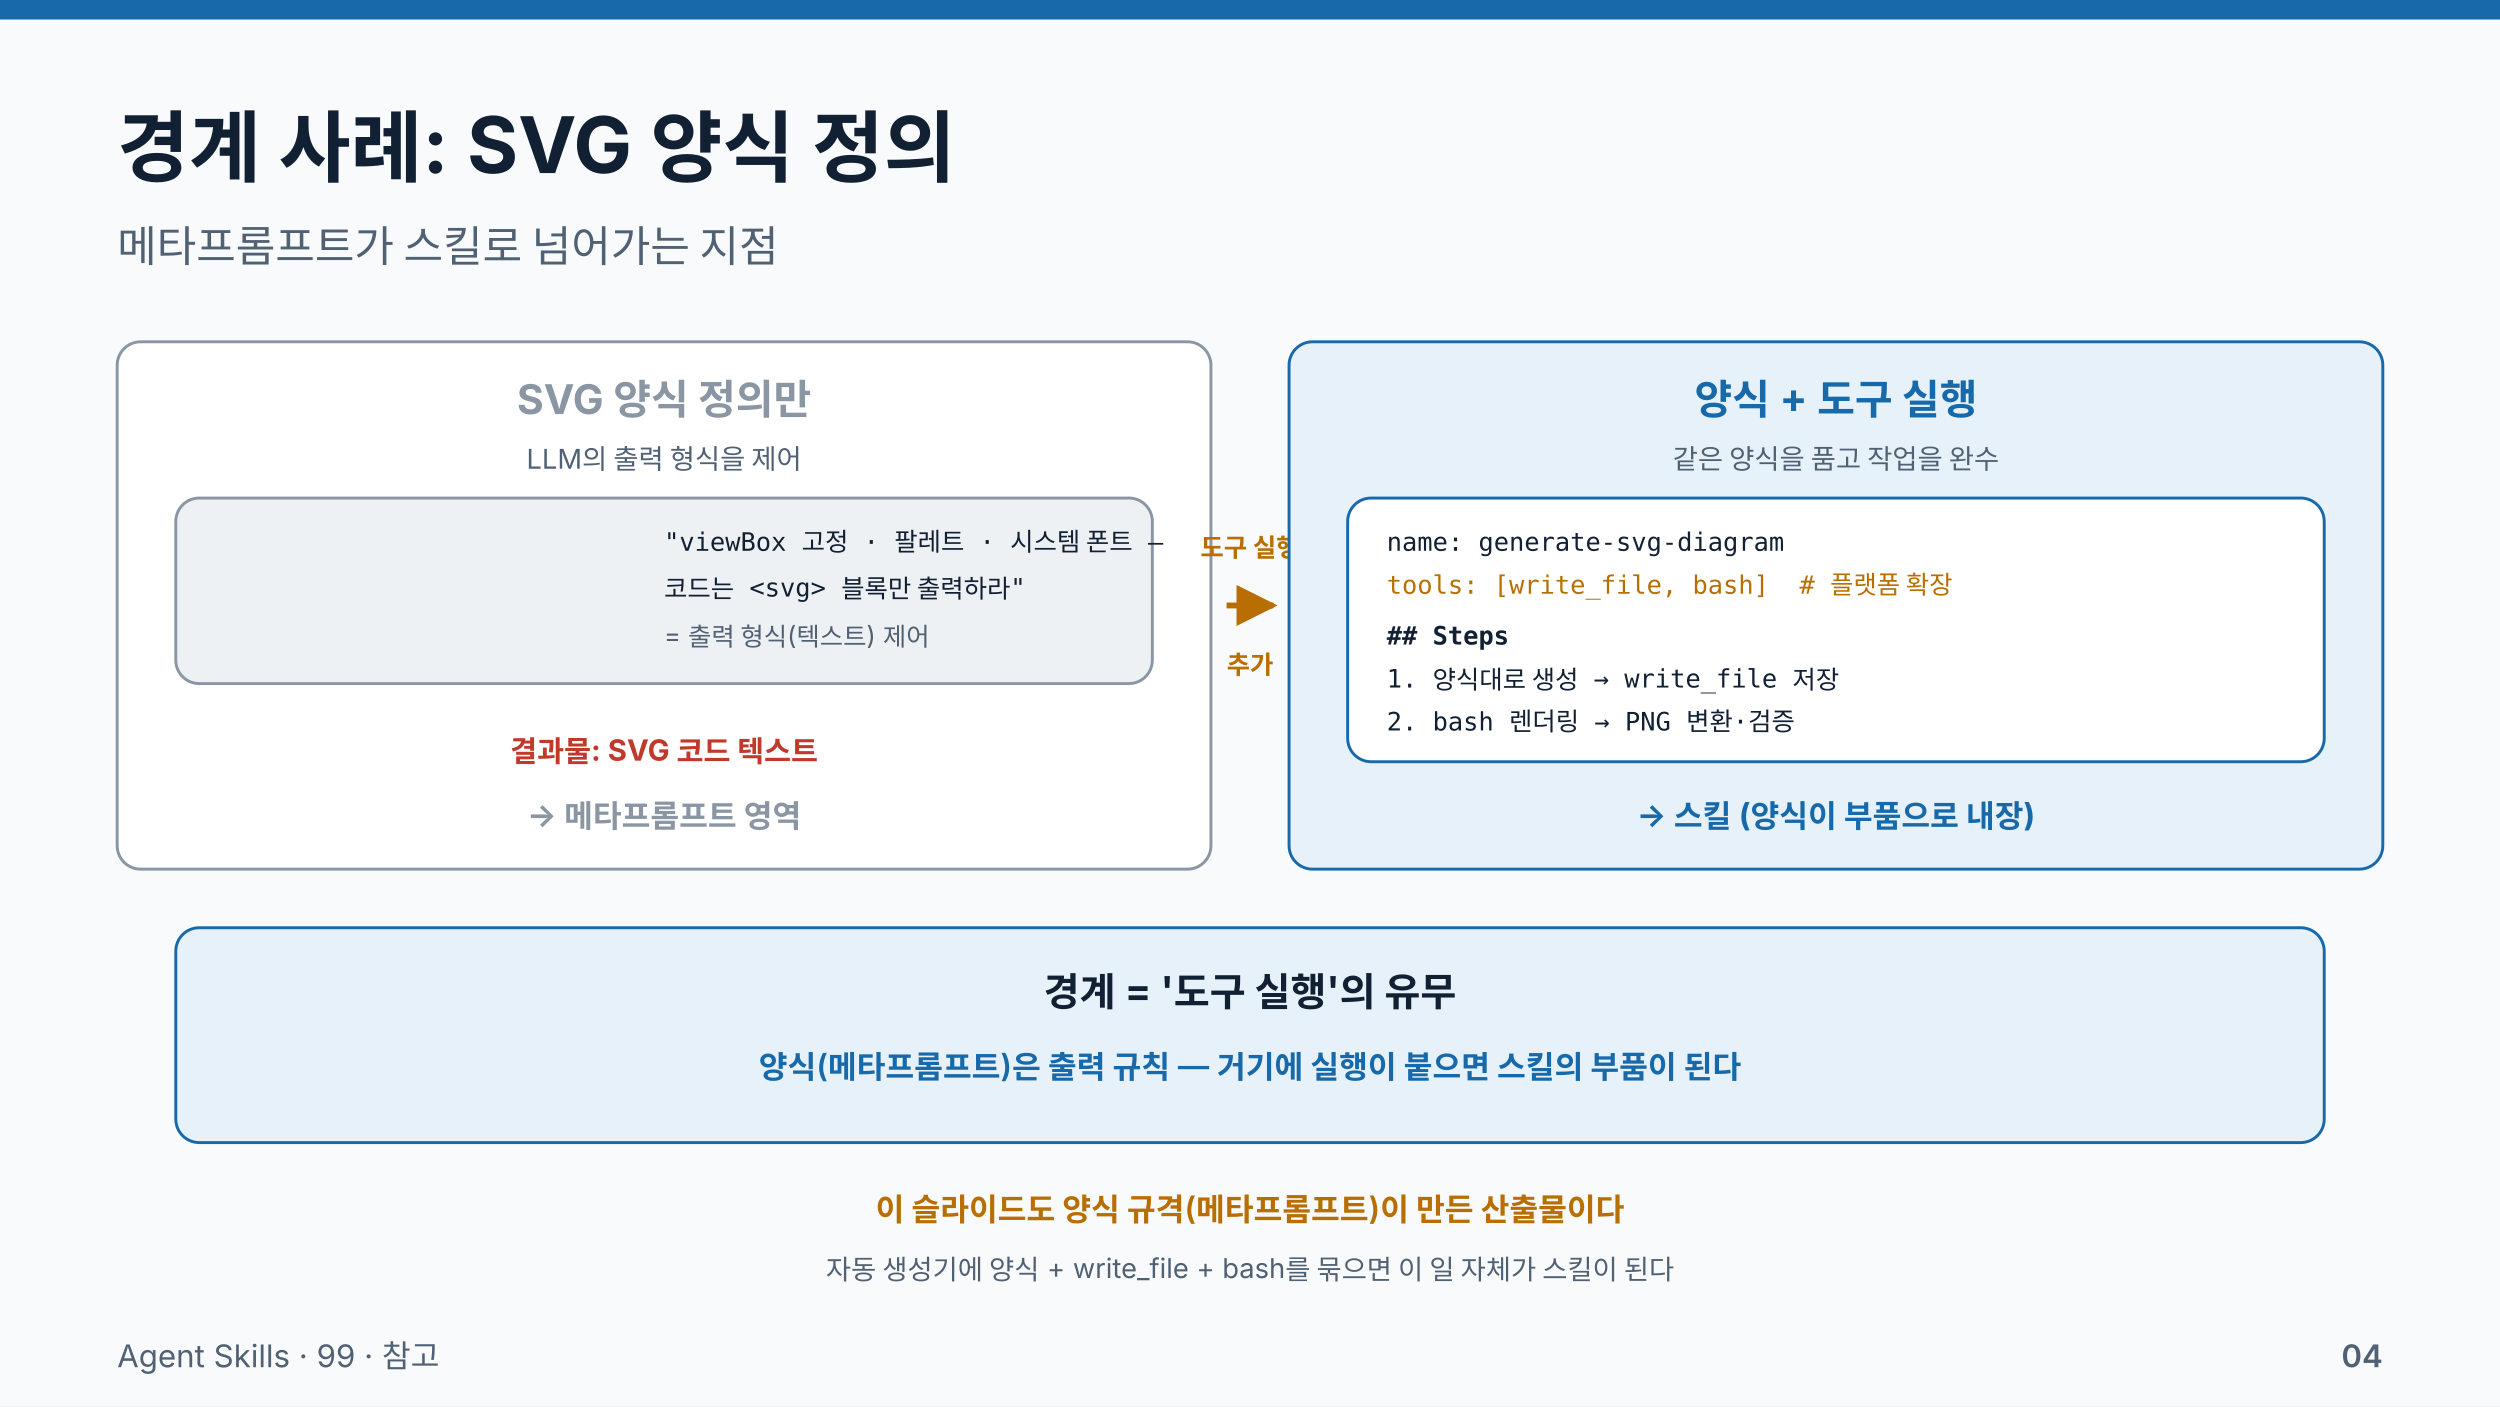
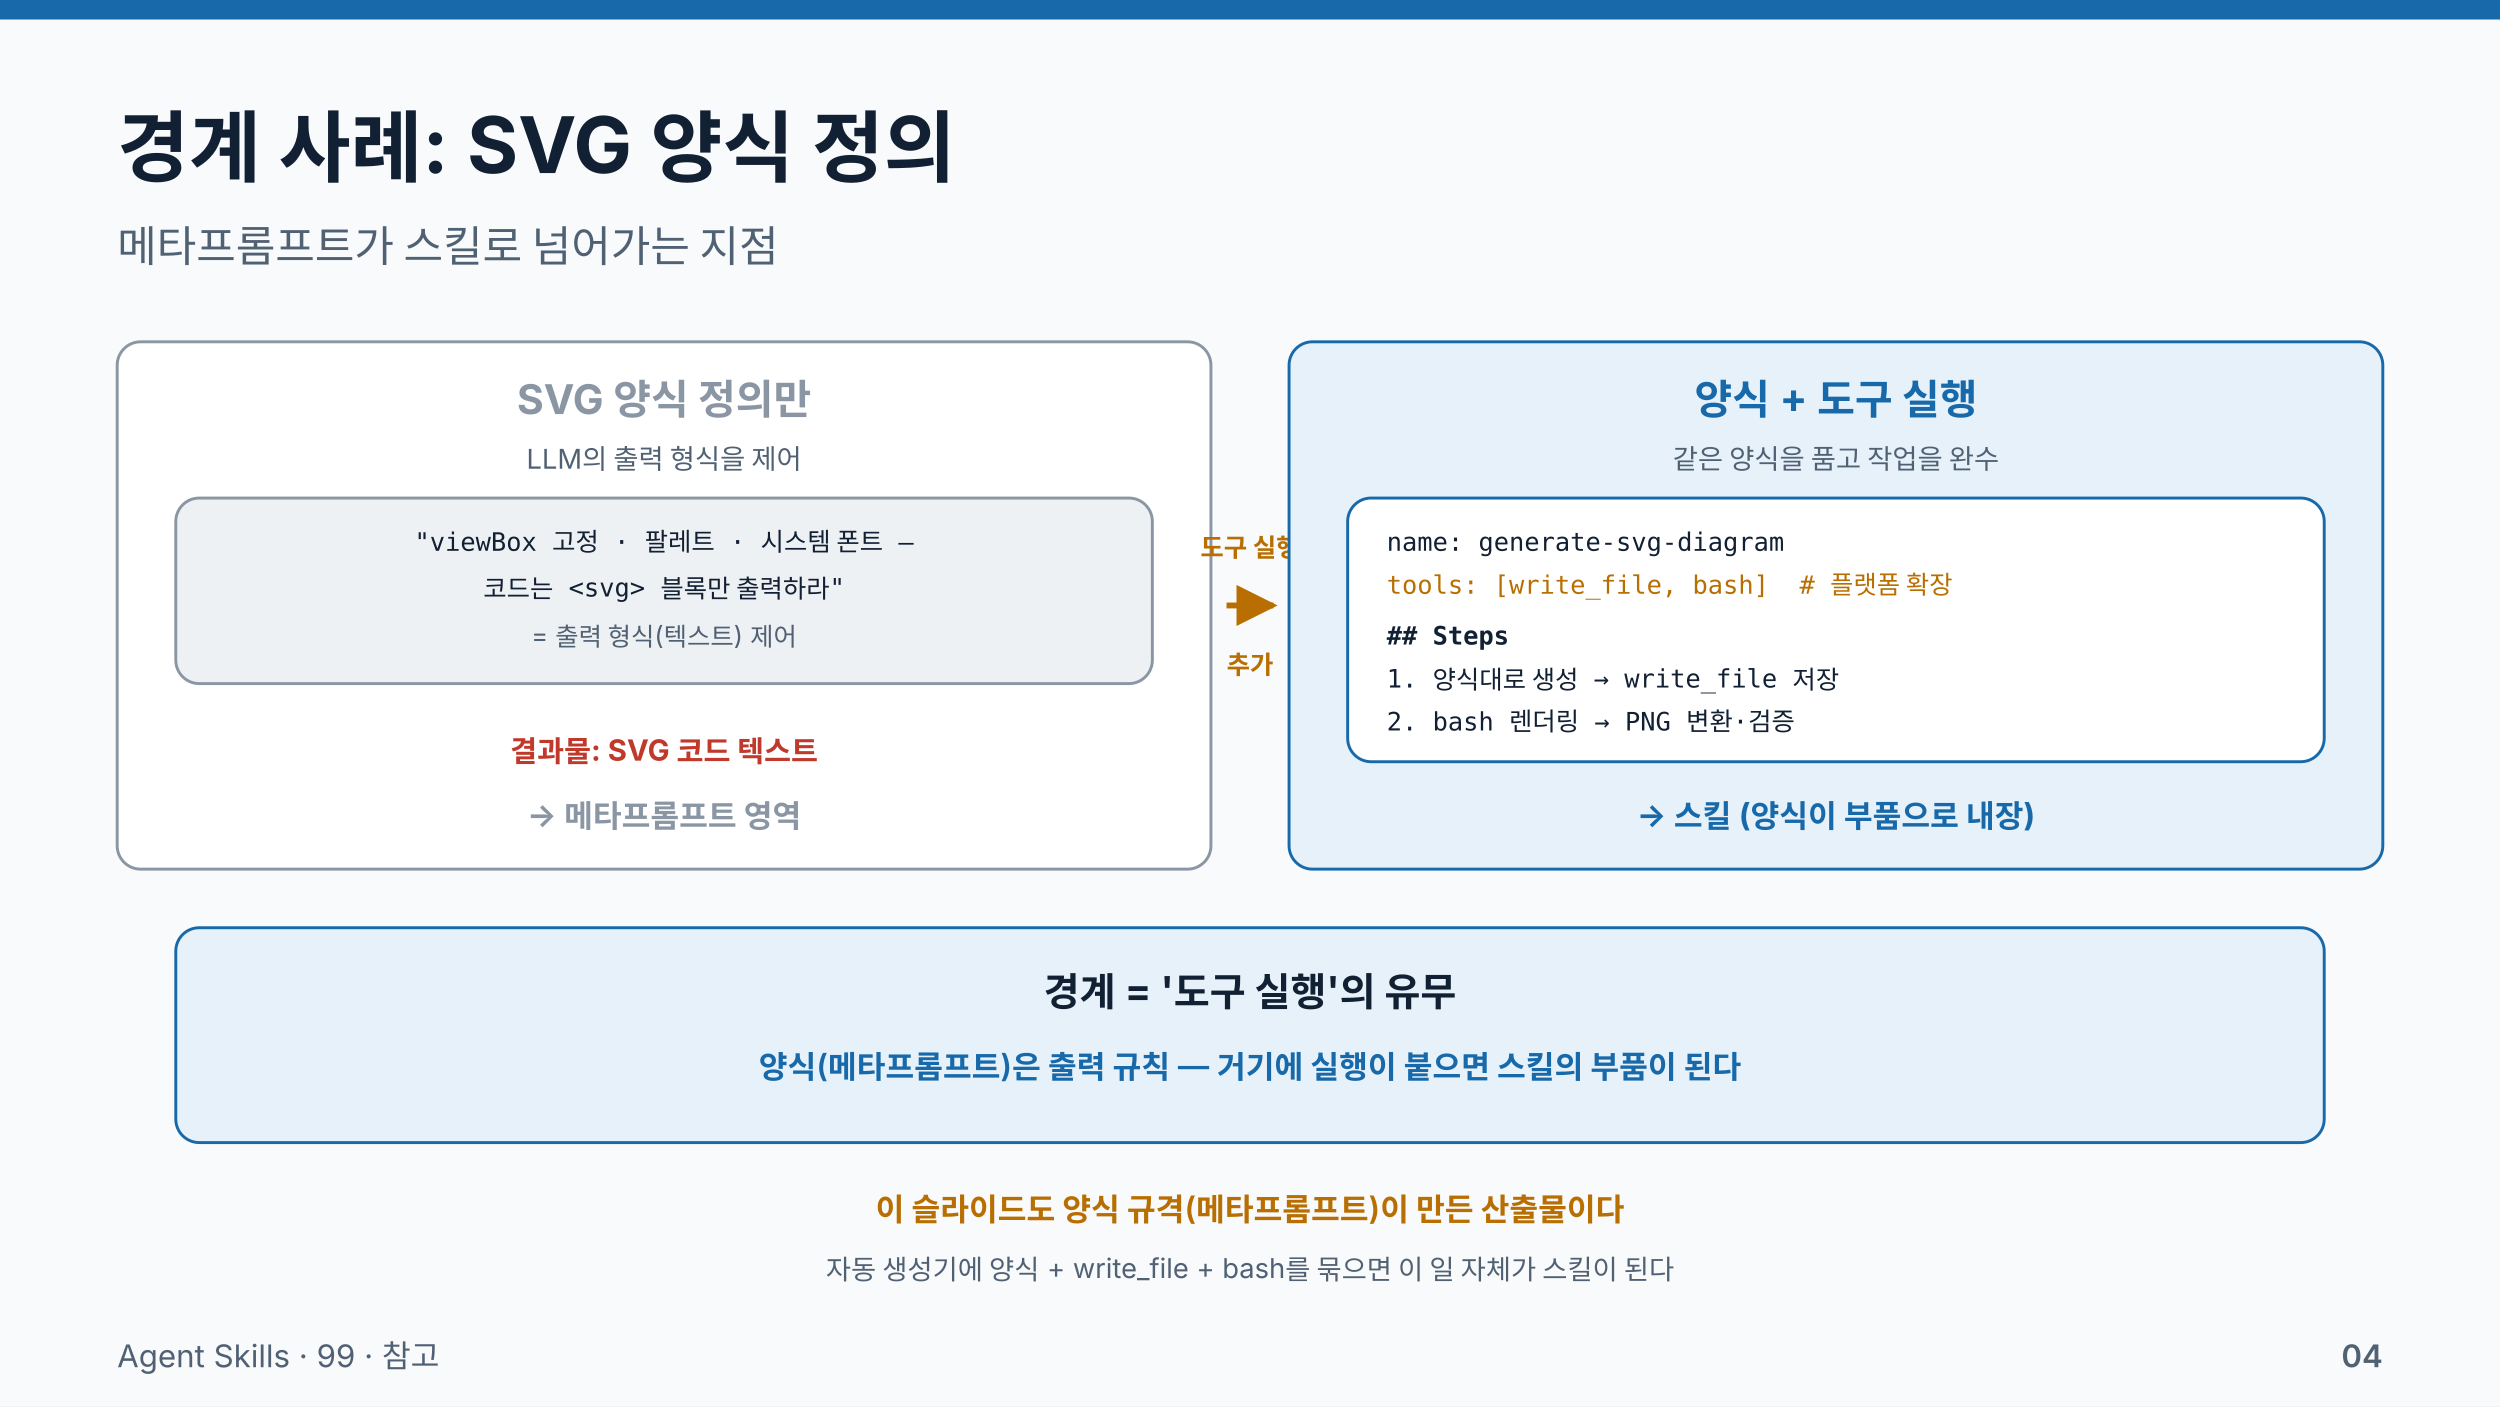
<svg xmlns="http://www.w3.org/2000/svg" viewBox="0 0 1280 720" width="1280" height="720" role="img">
  <defs>
    <marker id="ah516174" viewBox="0 0 10 10" refX="9" refY="5" markerWidth="7" markerHeight="7" orient="auto-start-reverse">
      <path d="M0,0 L10,5 L0,10 z" fill="#516174" />
    </marker>
    <marker id="ah1769aa" viewBox="0 0 10 10" refX="9" refY="5" markerWidth="7" markerHeight="7" orient="auto-start-reverse">
      <path d="M0,0 L10,5 L0,10 z" fill="#1769aa" />
    </marker>
    <marker id="ah1a7f4b" viewBox="0 0 10 10" refX="9" refY="5" markerWidth="7" markerHeight="7" orient="auto-start-reverse">
      <path d="M0,0 L10,5 L0,10 z" fill="#1a7f4b" />
    </marker>
    <marker id="ahc0392b" viewBox="0 0 10 10" refX="9" refY="5" markerWidth="7" markerHeight="7" orient="auto-start-reverse">
      <path d="M0,0 L10,5 L0,10 z" fill="#c0392b" />
    </marker>
    <marker id="ahb86e00" viewBox="0 0 10 10" refX="9" refY="5" markerWidth="7" markerHeight="7" orient="auto-start-reverse">
      <path d="M0,0 L10,5 L0,10 z" fill="#b86e00" />
    </marker>
    <marker id="ah8a96a3" viewBox="0 0 10 10" refX="9" refY="5" markerWidth="7" markerHeight="7" orient="auto-start-reverse">
      <path d="M0,0 L10,5 L0,10 z" fill="#8a96a3" />
    </marker>
  </defs>
  <rect width="1280" height="720" fill="#f8fafc" />
  <rect width="1280" height="10" fill="#1769aa" />
  <text x="60" y="90" font-family="-apple-system, 'Apple SD Gothic Neo', 'Noto Sans KR', sans-serif" font-size="40" font-weight="700" fill="#122033" xml:space="preserve" style="white-space:pre">경계 사례: SVG 양식 정의</text>
  <text x="60" y="134" font-family="-apple-system, 'Apple SD Gothic Neo', 'Noto Sans KR', sans-serif" font-size="22" fill="#516174" xml:space="preserve" style="white-space:pre">메타프롬프트가 스킬로 넘어가는 지점</text>
  <rect x="60" y="175" width="560" height="270" rx="12" fill="#ffffff" stroke="#8a96a3" stroke-width="1.5" />
  <text x="340" y="212" font-family="-apple-system, 'Apple SD Gothic Neo', 'Noto Sans KR', sans-serif" font-size="21" font-weight="700" fill="#8a96a3" text-anchor="middle" xml:space="preserve" style="white-space:pre">SVG 양식 정의만</text>
  <text x="340" y="240" font-family="-apple-system, 'Apple SD Gothic Neo', 'Noto Sans KR', sans-serif" font-size="14" fill="#516174" text-anchor="middle" xml:space="preserve" style="white-space:pre">LLM의 출력 형식을 제어</text>
  <rect x="90" y="255" width="500" height="95" rx="12" fill="#eef1f4" stroke="#8a96a3" stroke-width="1.5" />
-   <text x="340" y="282" font-family="ui-monospace, Menlo, 'SF Mono', monospace" font-size="13" font-weight="middle" fill="#122033" xml:space="preserve" style="white-space:pre">"viewBox 고정 · 팔레트 · 시스템 폰트 —</text>
-   <text x="340" y="306" font-family="ui-monospace, Menlo, 'SF Mono', monospace" font-size="13" font-weight="middle" fill="#122033" xml:space="preserve" style="white-space:pre">코드는 &lt;svg&gt; 블록만 출력하라"</text>
-   <text x="340" y="330" font-family="-apple-system, 'Apple SD Gothic Neo', 'Noto Sans KR', sans-serif" font-size="13" font-weight="middle" fill="#516174" xml:space="preserve" style="white-space:pre">= 출력 형식(텍스트) 제어</text>
+   <text x="340" y="282" font-family="ui-monospace, Menlo, 'SF Mono', monospace" font-size="13" text-anchor="middle" fill="#122033" xml:space="preserve" style="white-space:pre">"viewBox 고정 · 팔레트 · 시스템 폰트 —</text>
+   <text x="340" y="306" font-family="ui-monospace, Menlo, 'SF Mono', monospace" font-size="13" text-anchor="middle" fill="#122033" xml:space="preserve" style="white-space:pre">코드는 &lt;svg&gt; 블록만 출력하라"</text>
+   <text x="340" y="330" font-family="-apple-system, 'Apple SD Gothic Neo', 'Noto Sans KR', sans-serif" font-size="13" text-anchor="middle" fill="#516174" xml:space="preserve" style="white-space:pre">= 출력 형식(텍스트) 제어</text>
  <text x="340" y="390" font-family="-apple-system, 'Apple SD Gothic Neo', 'Noto Sans KR', sans-serif" font-size="15" font-weight="700" fill="#c0392b" text-anchor="middle" xml:space="preserve" style="white-space:pre">결과물: SVG 코드 텍스트</text>
  <text x="340" y="423" font-family="-apple-system, 'Apple SD Gothic Neo', 'Noto Sans KR', sans-serif" font-size="16" font-weight="700" fill="#8a96a3" text-anchor="middle" xml:space="preserve" style="white-space:pre">→ 메타프롬프트 영역</text>
  <line x1="628" y1="310" x2="652" y2="310" stroke="#b86e00" stroke-width="3" marker-end="url(#ahb86e00)" />
  <text x="640" y="285" font-family="-apple-system, 'Apple SD Gothic Neo', 'Noto Sans KR', sans-serif" font-size="13" font-weight="700" fill="#b86e00" text-anchor="middle" xml:space="preserve" style="white-space:pre">도구 실행</text>
  <text x="640" y="345" font-family="-apple-system, 'Apple SD Gothic Neo', 'Noto Sans KR', sans-serif" font-size="13" font-weight="700" fill="#b86e00" text-anchor="middle" xml:space="preserve" style="white-space:pre">추가</text>
  <rect x="660" y="175" width="560" height="270" rx="12" fill="#e6f1fa" stroke="#1769aa" stroke-width="1.5" />
  <text x="940" y="212" font-family="-apple-system, 'Apple SD Gothic Neo', 'Noto Sans KR', sans-serif" font-size="21" font-weight="700" fill="#1769aa" text-anchor="middle" xml:space="preserve" style="white-space:pre">양식 + 도구 실행</text>
  <text x="940" y="240" font-family="-apple-system, 'Apple SD Gothic Neo', 'Noto Sans KR', sans-serif" font-size="14" fill="#516174" text-anchor="middle" xml:space="preserve" style="white-space:pre">같은 양식을 품고 작업을 완수</text>
  <rect x="690" y="255" width="500" height="135" rx="12" fill="#ffffff" stroke="#1769aa" stroke-width="1.5" />
  <text x="710" y="282" font-family="ui-monospace, Menlo, 'SF Mono', monospace" font-size="13" fill="#122033" xml:space="preserve" style="white-space:pre">name: generate-svg-diagram</text>
  <text x="710" y="304" font-family="ui-monospace, Menlo, 'SF Mono', monospace" font-size="13" fill="#b86e00" xml:space="preserve" style="white-space:pre">tools: [write_file, bash]  # 플랫폼 확장</text>
  <text x="710" y="330" font-family="ui-monospace, Menlo, 'SF Mono', monospace" font-size="13" font-weight="700" fill="#122033" xml:space="preserve" style="white-space:pre">## Steps</text>
  <text x="710" y="352" font-family="ui-monospace, Menlo, 'SF Mono', monospace" font-size="13" fill="#122033" xml:space="preserve" style="white-space:pre">1. 양식대로 생성 → write_file 저장</text>
  <text x="710" y="374" font-family="ui-monospace, Menlo, 'SF Mono', monospace" font-size="13" fill="#122033" xml:space="preserve" style="white-space:pre">2. bash 렌더링 → PNG 변환·검증</text>
  <text x="940" y="423" font-family="-apple-system, 'Apple SD Gothic Neo', 'Noto Sans KR', sans-serif" font-size="16" font-weight="700" fill="#1769aa" text-anchor="middle" xml:space="preserve" style="white-space:pre">→ 스킬 (양식이 부품으로 내장)</text>
  <rect x="90" y="475" width="1100" height="110" rx="12" fill="#e6f1fa" stroke="#1769aa" stroke-width="1.5" />
  <text x="640" y="515" font-family="-apple-system, 'Apple SD Gothic Neo', 'Noto Sans KR', sans-serif" font-size="20" font-weight="700" fill="#122033" text-anchor="middle" xml:space="preserve" style="white-space:pre">경계 = '도구 실행'의 유무</text>
  <text x="640" y="552" font-family="-apple-system, 'Apple SD Gothic Neo', 'Noto Sans KR', sans-serif" font-size="16" font-weight="600" fill="#1769aa" text-anchor="middle" xml:space="preserve" style="white-space:pre">양식(메타프롬프트)은 출력 규칙 — 거기에 실행이 붙으면 스킬의 부품이 된다</text>
  <text x="640" y="625" font-family="-apple-system, 'Apple SD Gothic Neo', 'Noto Sans KR', sans-serif" font-size="16" font-weight="600" fill="#b86e00" text-anchor="middle" xml:space="preserve" style="white-space:pre">이 슬라이드도 양식 규격(메타프롬프트)이 만든 산출물이다</text>
  <text x="640" y="655" font-family="-apple-system, 'Apple SD Gothic Neo', 'Noto Sans KR', sans-serif" font-size="14" fill="#516174" text-anchor="middle" xml:space="preserve" style="white-space:pre">자동 생성기에 양식 + write_file + bash를 묶으면 이 일 자체가 스킬이 된다</text>
  <text x="60" y="700" font-family="-apple-system, 'Apple SD Gothic Neo', 'Noto Sans KR', sans-serif" font-size="16" fill="#516174" xml:space="preserve" style="white-space:pre">Agent Skills · 99 · 참고</text>
  <text x="1220" y="700" font-family="-apple-system, 'Apple SD Gothic Neo', 'Noto Sans KR', sans-serif" font-size="16" font-weight="600" fill="#516174" text-anchor="end" xml:space="preserve" style="white-space:pre">04</text>
</svg>
